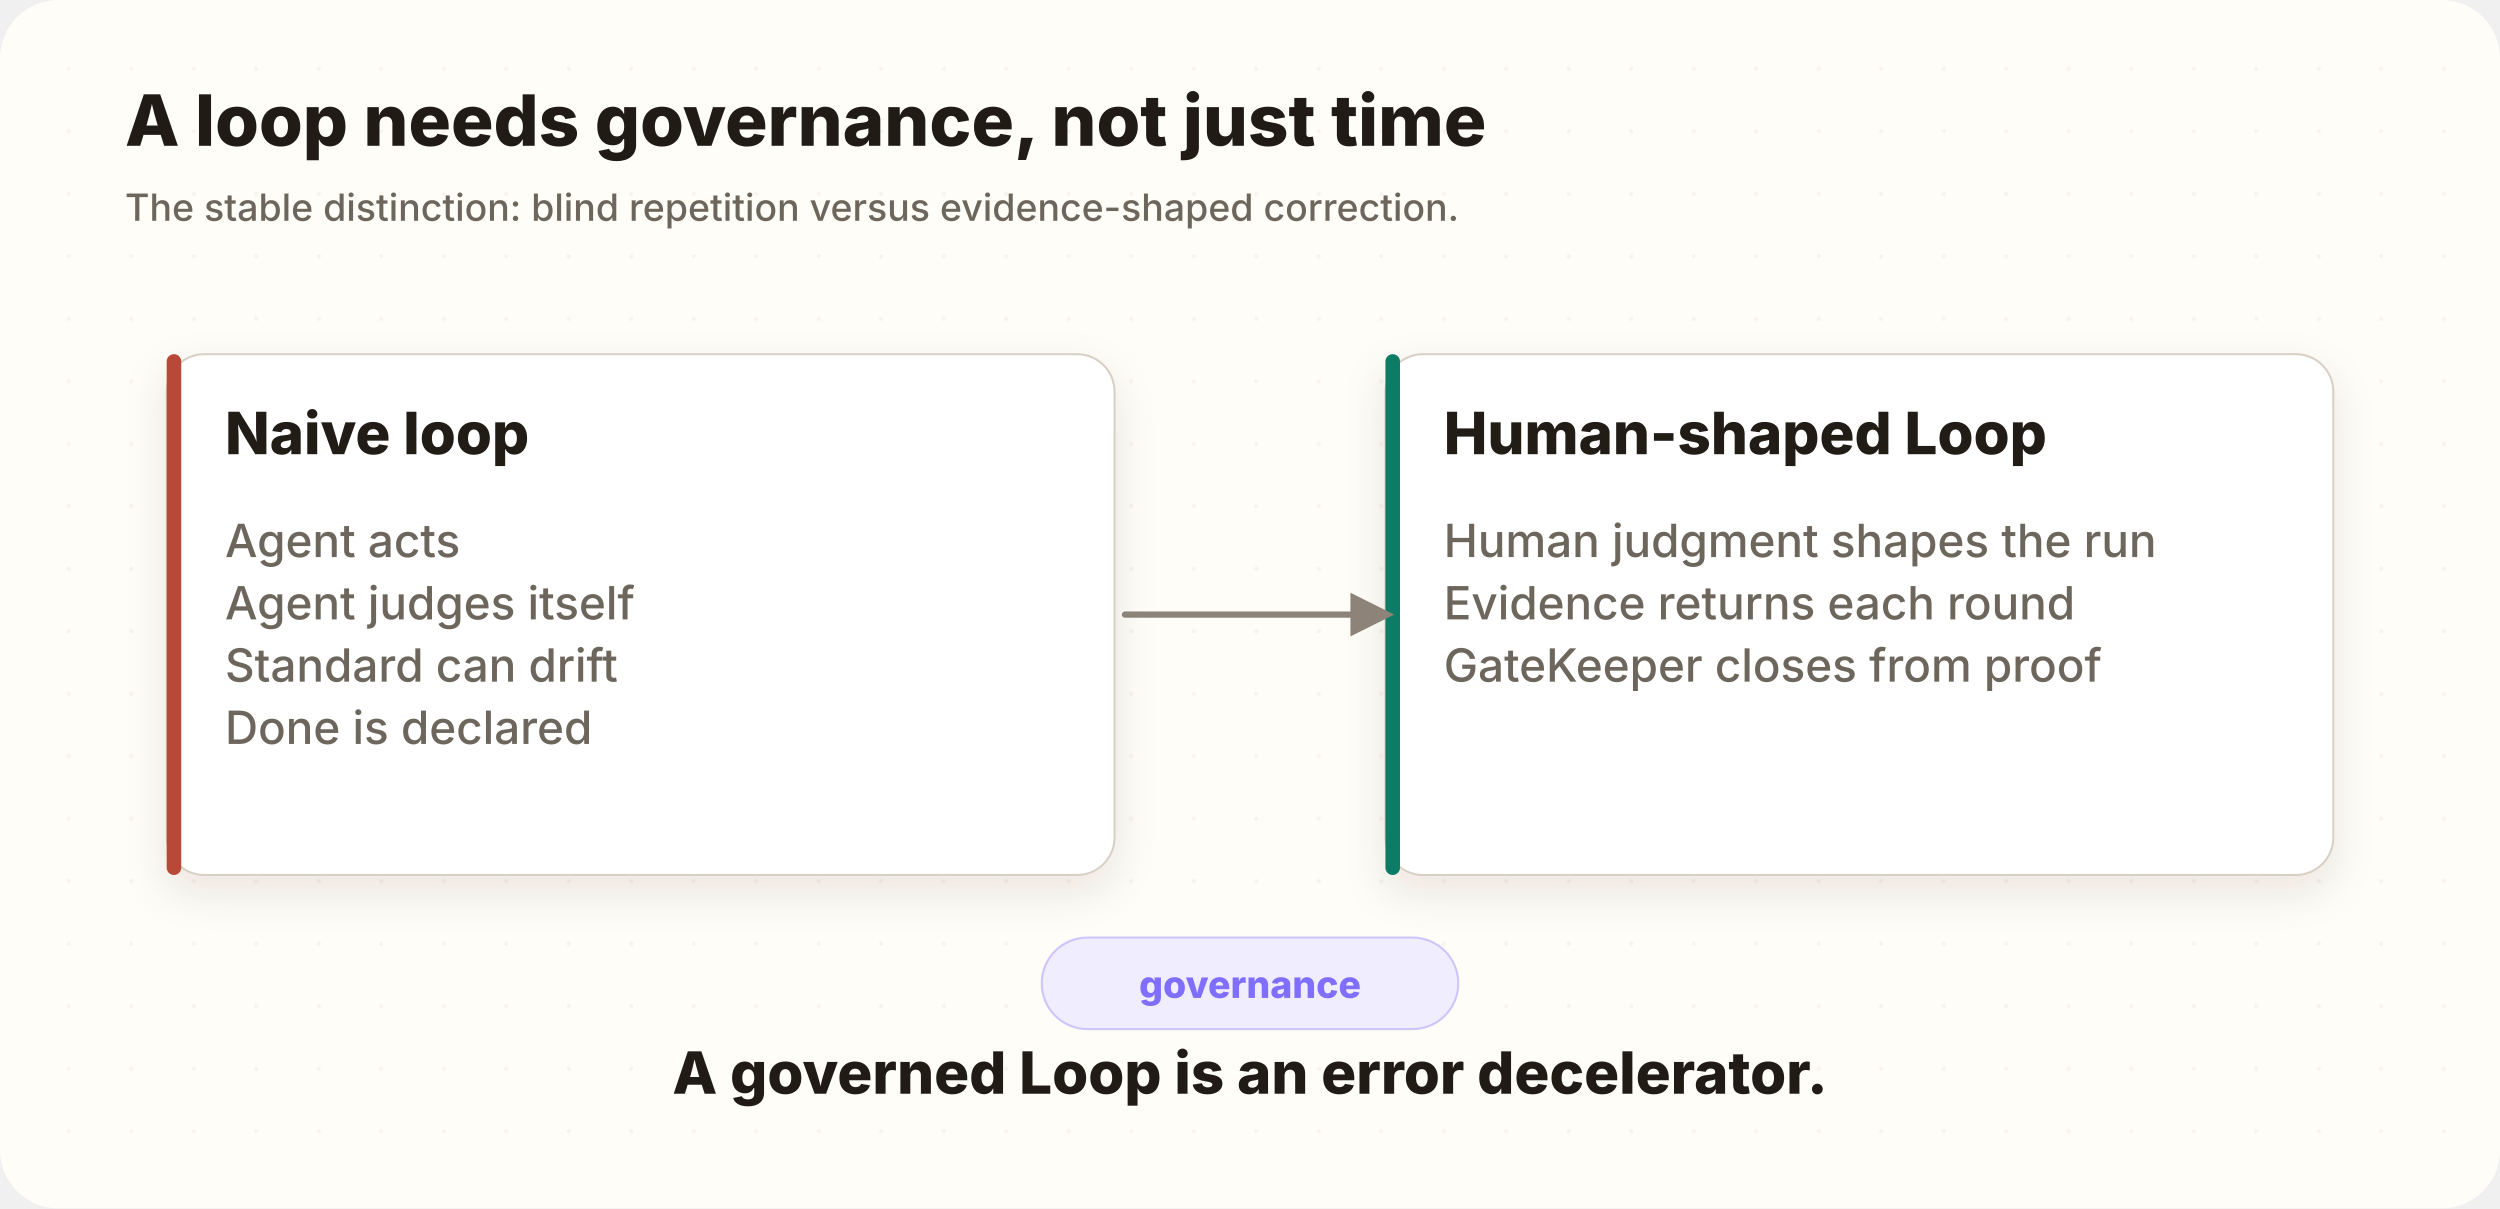
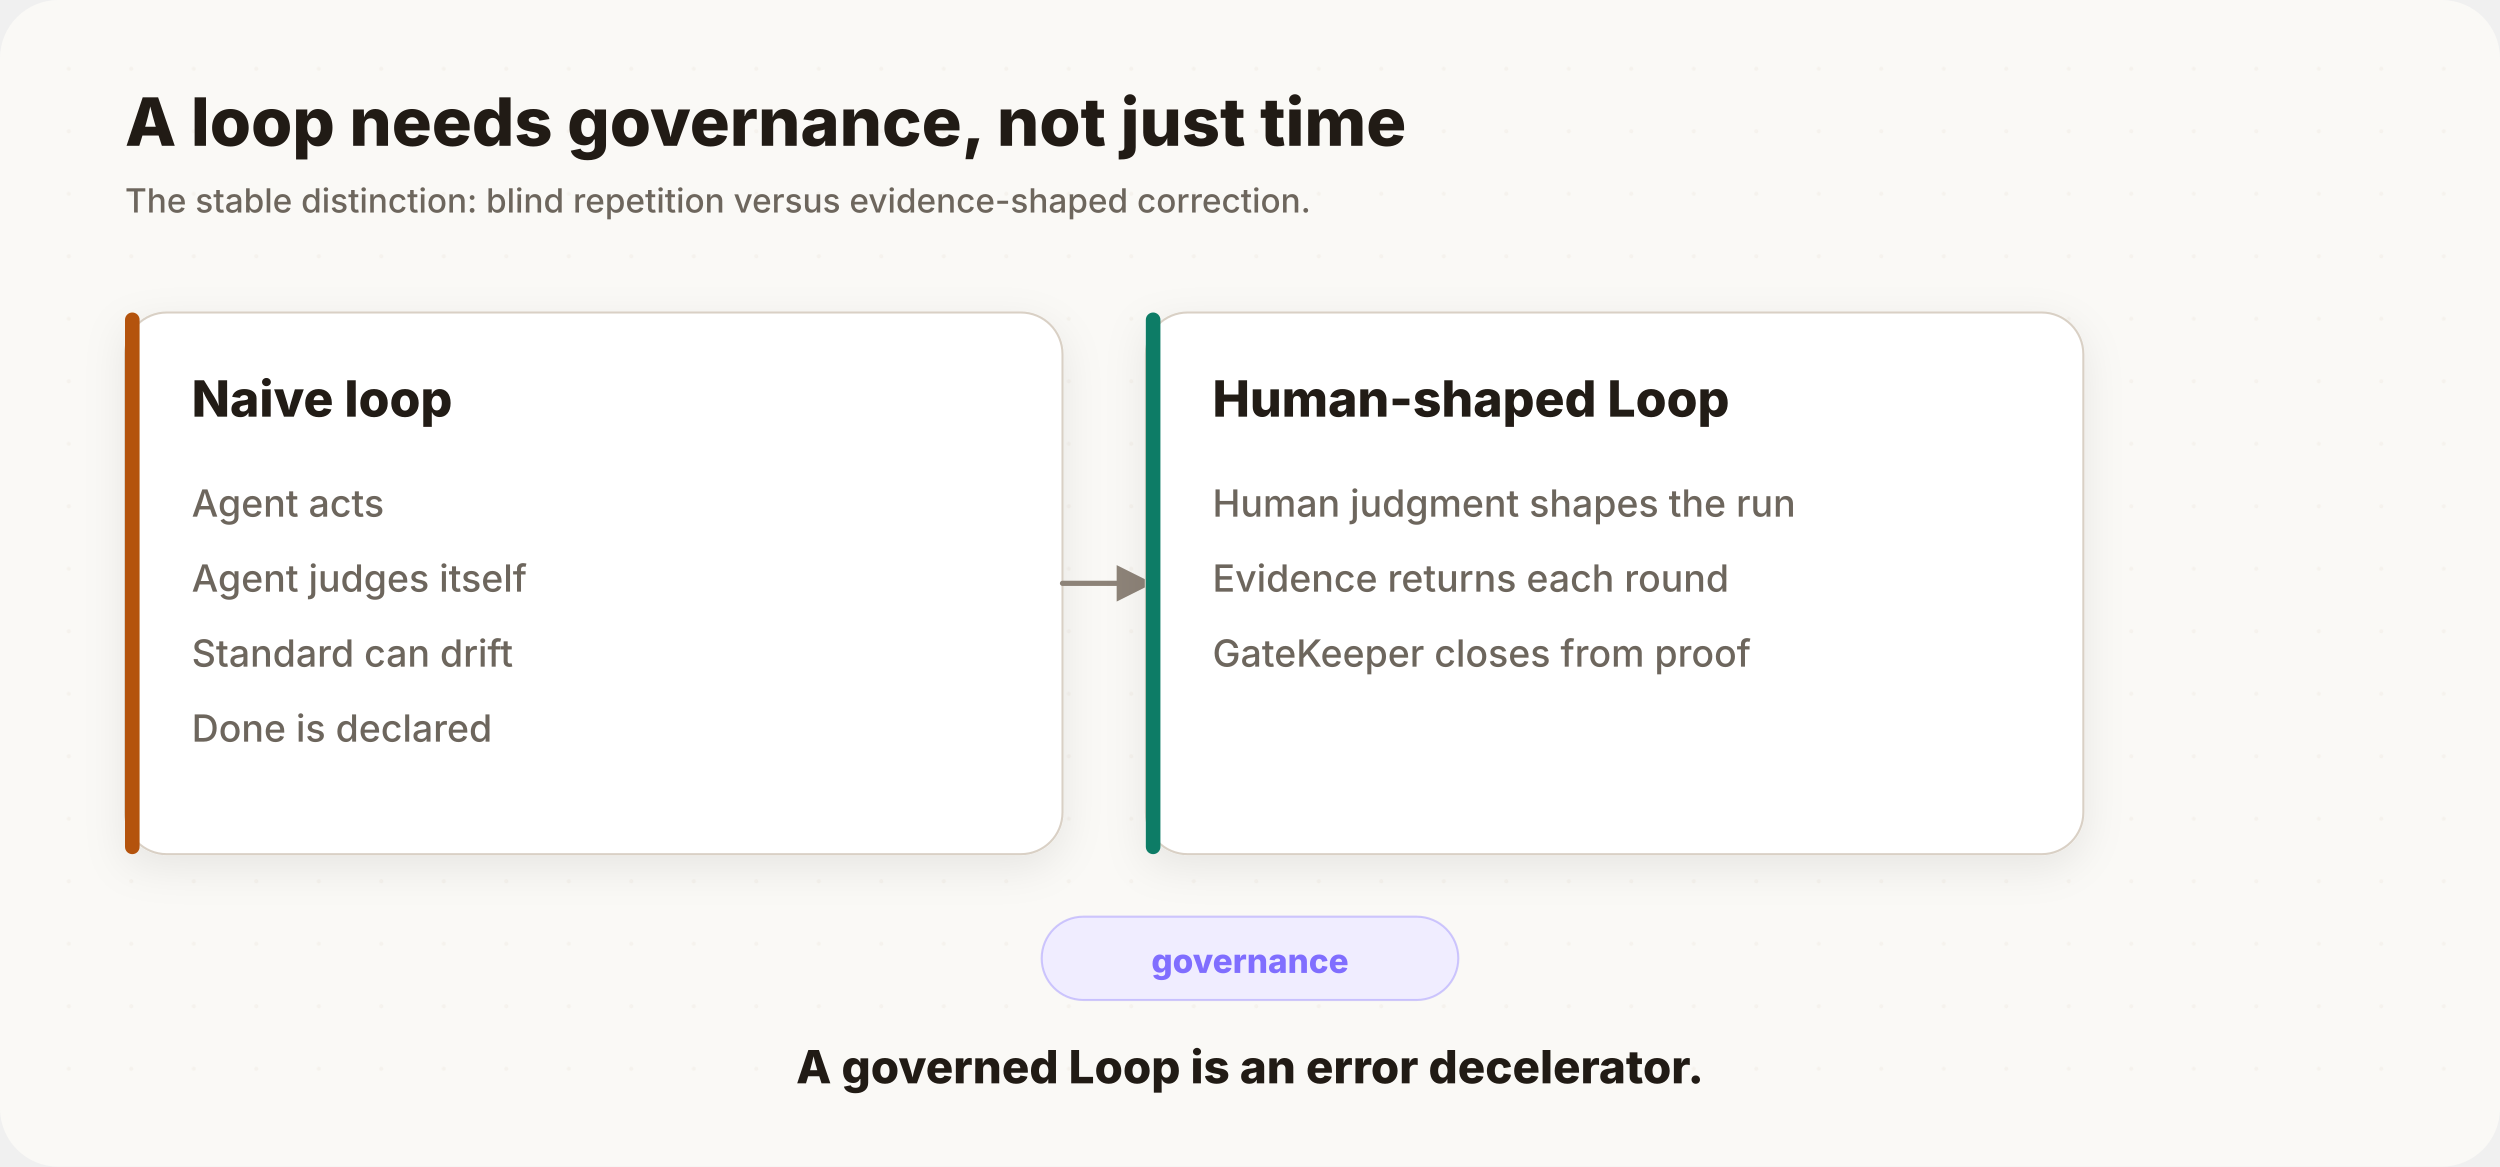
- <svg xmlns="http://www.w3.org/2000/svg" width="1200" height="580" viewBox="0 0 1200 580" role="img" aria-labelledby="title desc">
+ <svg xmlns="http://www.w3.org/2000/svg" width="1200" height="560" viewBox="0 0 1200 560" role="img" aria-labelledby="title desc">
  <defs>
    <filter id="shadow" x="-15%" y="-15%" width="130%" height="130%">
-       <feDropShadow dx="0" dy="8" stdDeviation="10" flood-color="#2c2118" flood-opacity="0.10" />
+       <feDropShadow dx="0" dy="6" stdDeviation="10" flood-color="#2c2118" flood-opacity="0.08" />
    </filter>
    <marker id="arrow" viewBox="0 0 10 10" refX="8" refY="5" markerWidth="7" markerHeight="7" orient="auto-start-reverse">
      <path d="M0,0 L10,5 L0,10 Z" fill="#8d8378" />
    </marker>
    <pattern id="dots" width="30" height="30" patternUnits="userSpaceOnUse">
-       <circle cx="3" cy="3" r="1.05" fill="#e8dfd3" opacity="0.72" />
+       <circle cx="3" cy="3" r="1" fill="#e8dfd3" opacity="0.6" />
    </pattern>
  </defs>
-   <rect width="1200" height="580" rx="28" fill="#fffdf8" />
-   <rect x="18" y="18" width="1164" height="544" rx="24" fill="url(#dots)" opacity="0.42" />
-   <text x="60" y="70.0" text-anchor="start" font-family="Inter, -apple-system, BlinkMacSystemFont, 'Segoe UI', 'PingFang SC', 'Noto Sans CJK SC', sans-serif" font-size="34" font-weight="820" fill="#211b15">A loop needs governance, not just time</text>
-   <text x="60" y="106.0" text-anchor="start" font-family="Inter, -apple-system, BlinkMacSystemFont, 'Segoe UI', 'PingFang SC', 'Noto Sans CJK SC', sans-serif" font-size="18" font-weight="520" fill="#6d665d">The stable distinction: blind repetition versus evidence-shaped correction.</text>
+   <rect width="1200" height="560" rx="28" fill="#faf9f6" />
+   <rect x="20" y="20" width="1160" height="520" rx="24" fill="url(#dots)" opacity="0.4" />
+   <text x="60" y="70" font-family="Inter, 'Noto Sans SC', 'PingFang SC', 'Microsoft YaHei', sans-serif" font-size="32" font-weight="760" fill="#211b15">A loop needs governance, not just time</text>
+   <text x="60" y="102" font-family="Inter, 'Noto Sans SC', 'PingFang SC', 'Microsoft YaHei', sans-serif" font-size="16" font-weight="500" fill="#6d665d">The stable distinction: blind repetition versus evidence-shaped correction.</text>
  <g filter="url(#shadow)">
-     <rect x="80" y="170" width="455" height="250" rx="18" fill="#ffffff" stroke="#d9d0c5" />
-     <rect x="80" y="170" width="7" height="250" rx="3.5" fill="#b84a37" />
-     <text x="108" y="218.0" text-anchor="start" font-family="Inter, -apple-system, BlinkMacSystemFont, 'Segoe UI', 'PingFang SC', 'Noto Sans CJK SC', sans-serif" font-size="28" font-weight="760" fill="#211b15">Naive loop</text>
-     <text x="108" y="267.4" text-anchor="start" font-family="Inter, -apple-system, BlinkMacSystemFont, 'Segoe UI', 'PingFang SC', 'Noto Sans CJK SC', sans-serif" font-size="22" font-weight="520" fill="#6d665d">Agent acts</text>
-     <text x="108" y="297.3" text-anchor="start" font-family="Inter, -apple-system, BlinkMacSystemFont, 'Segoe UI', 'PingFang SC', 'Noto Sans CJK SC', sans-serif" font-size="22" font-weight="520" fill="#6d665d">Agent judges itself</text>
-     <text x="108" y="327.2" text-anchor="start" font-family="Inter, -apple-system, BlinkMacSystemFont, 'Segoe UI', 'PingFang SC', 'Noto Sans CJK SC', sans-serif" font-size="22" font-weight="520" fill="#6d665d">Standard can drift</text>
-     <text x="108" y="357.1" text-anchor="start" font-family="Inter, -apple-system, BlinkMacSystemFont, 'Segoe UI', 'PingFang SC', 'Noto Sans CJK SC', sans-serif" font-size="22" font-weight="520" fill="#6d665d">Done is declared</text>
+     <rect x="60" y="150" width="450" height="260" rx="20" fill="#ffffff" stroke="#d9d0c5" />
+     <rect x="60" y="150" width="7" height="260" rx="3.5" fill="#b45309" />
+     <text x="92" y="200" font-family="Inter, 'Noto Sans SC', 'PingFang SC', 'Microsoft YaHei', sans-serif" font-size="24" font-weight="760" fill="#211b15">Naive loop</text>
+     <text x="92" y="248" font-family="Inter, 'Noto Sans SC', 'PingFang SC', 'Microsoft YaHei', sans-serif" font-size="18" font-weight="500" fill="#6d665d">Agent acts</text>
+     <text x="92" y="284" font-family="Inter, 'Noto Sans SC', 'PingFang SC', 'Microsoft YaHei', sans-serif" font-size="18" font-weight="500" fill="#6d665d">Agent judges itself</text>
+     <text x="92" y="320" font-family="Inter, 'Noto Sans SC', 'PingFang SC', 'Microsoft YaHei', sans-serif" font-size="18" font-weight="500" fill="#6d665d">Standard can drift</text>
+     <text x="92" y="356" font-family="Inter, 'Noto Sans SC', 'PingFang SC', 'Microsoft YaHei', sans-serif" font-size="18" font-weight="500" fill="#6d665d">Done is declared</text>
  </g>
+   <path d="M510,280 L550,280" fill="none" stroke="#8d8378" stroke-width="2.5" stroke-linecap="round" marker-end="url(#arrow)" />
  <g filter="url(#shadow)">
-     <rect x="665" y="170" width="455" height="250" rx="18" fill="#ffffff" stroke="#d9d0c5" />
-     <rect x="665" y="170" width="7" height="250" rx="3.5" fill="#0d7c66" />
-     <text x="693" y="218.0" text-anchor="start" font-family="Inter, -apple-system, BlinkMacSystemFont, 'Segoe UI', 'PingFang SC', 'Noto Sans CJK SC', sans-serif" font-size="28" font-weight="760" fill="#211b15">Human-shaped Loop</text>
-     <text x="693" y="267.4" text-anchor="start" font-family="Inter, -apple-system, BlinkMacSystemFont, 'Segoe UI', 'PingFang SC', 'Noto Sans CJK SC', sans-serif" font-size="22" font-weight="520" fill="#6d665d">Human judgment shapes the run</text>
-     <text x="693" y="297.3" text-anchor="start" font-family="Inter, -apple-system, BlinkMacSystemFont, 'Segoe UI', 'PingFang SC', 'Noto Sans CJK SC', sans-serif" font-size="22" font-weight="520" fill="#6d665d">Evidence returns each round</text>
-     <text x="693" y="327.2" text-anchor="start" font-family="Inter, -apple-system, BlinkMacSystemFont, 'Segoe UI', 'PingFang SC', 'Noto Sans CJK SC', sans-serif" font-size="22" font-weight="520" fill="#6d665d">GateKeeper closes from proof</text>
+     <rect x="550" y="150" width="450" height="260" rx="20" fill="#ffffff" stroke="#d9d0c5" />
+     <rect x="550" y="150" width="7" height="260" rx="3.5" fill="#0d7c66" />
+     <text x="582" y="200" font-family="Inter, 'Noto Sans SC', 'PingFang SC', 'Microsoft YaHei', sans-serif" font-size="24" font-weight="760" fill="#211b15">Human-shaped Loop</text>
+     <text x="582" y="248" font-family="Inter, 'Noto Sans SC', 'PingFang SC', 'Microsoft YaHei', sans-serif" font-size="18" font-weight="500" fill="#6d665d">Human judgment shapes the run</text>
+     <text x="582" y="284" font-family="Inter, 'Noto Sans SC', 'PingFang SC', 'Microsoft YaHei', sans-serif" font-size="18" font-weight="500" fill="#6d665d">Evidence returns each round</text>
+     <text x="582" y="320" font-family="Inter, 'Noto Sans SC', 'PingFang SC', 'Microsoft YaHei', sans-serif" font-size="18" font-weight="500" fill="#6d665d">GateKeeper closes from proof</text>
  </g>
-   <path d="M540,295 L665,295" fill="none" stroke="#8d8378" stroke-width="3" stroke-linecap="round" marker-end="url(#arrow)" />
-   <rect x="500" y="450" width="200" height="44" rx="22" fill="#f0edff" stroke="#806eff" stroke-opacity="0.35" />
-   <text x="600.0" y="479.0" text-anchor="middle" font-family="Inter, -apple-system, BlinkMacSystemFont, 'Segoe UI', 'PingFang SC', 'Noto Sans CJK SC', sans-serif" font-size="18" font-weight="760" fill="#806eff">governance</text>
-   <text x="600" y="525.0" text-anchor="middle" font-family="Inter, -apple-system, BlinkMacSystemFont, 'Segoe UI', 'PingFang SC', 'Noto Sans CJK SC', sans-serif" font-size="28" font-weight="820" fill="#211b15">A governed Loop is an error decelerator.</text>
+   <rect x="500" y="440" width="200" height="40" rx="20" fill="#f0edff" stroke="#806eff" stroke-opacity="0.35" />
+   <text x="600" y="467" text-anchor="middle" font-family="Inter, 'Noto Sans SC', 'PingFang SC', 'Microsoft YaHei', sans-serif" font-size="16" font-weight="760" fill="#806eff">governance</text>
+   <text x="600" y="520" text-anchor="middle" font-family="Inter, 'Noto Sans SC', 'PingFang SC', 'Microsoft YaHei', sans-serif" font-size="22" font-weight="760" fill="#211b15">A governed Loop is an error decelerator.</text>
</svg>
